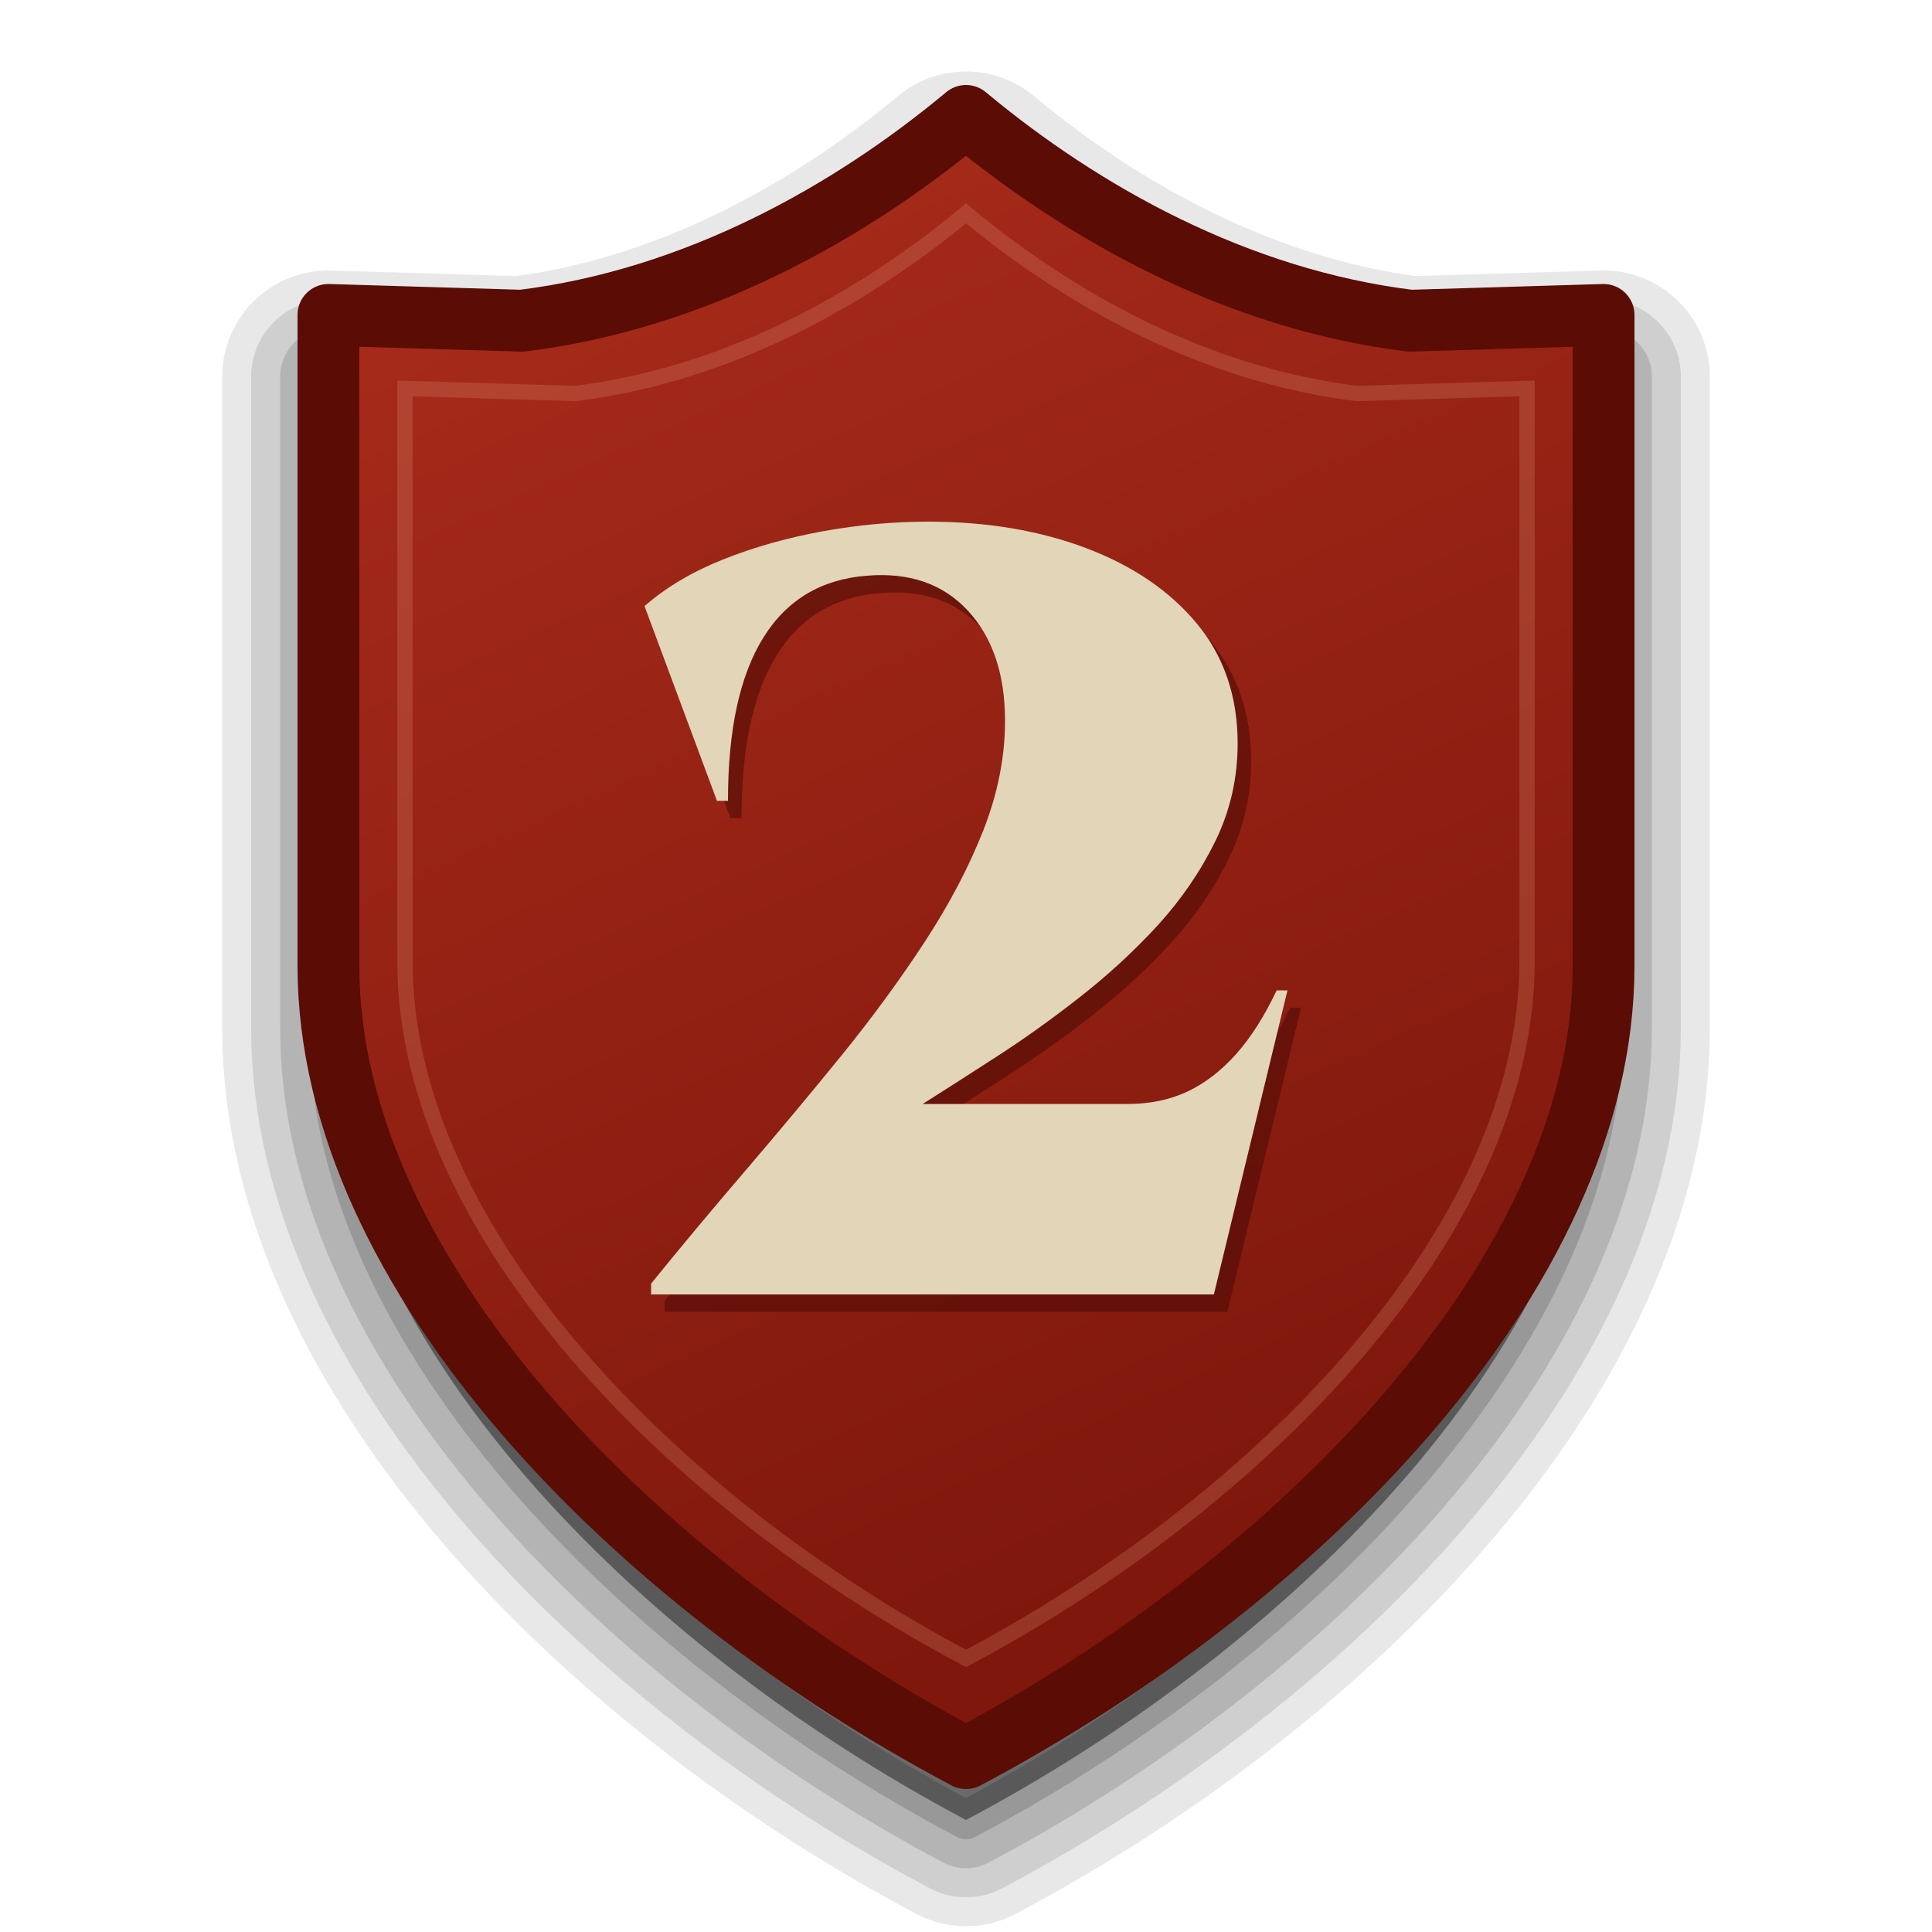
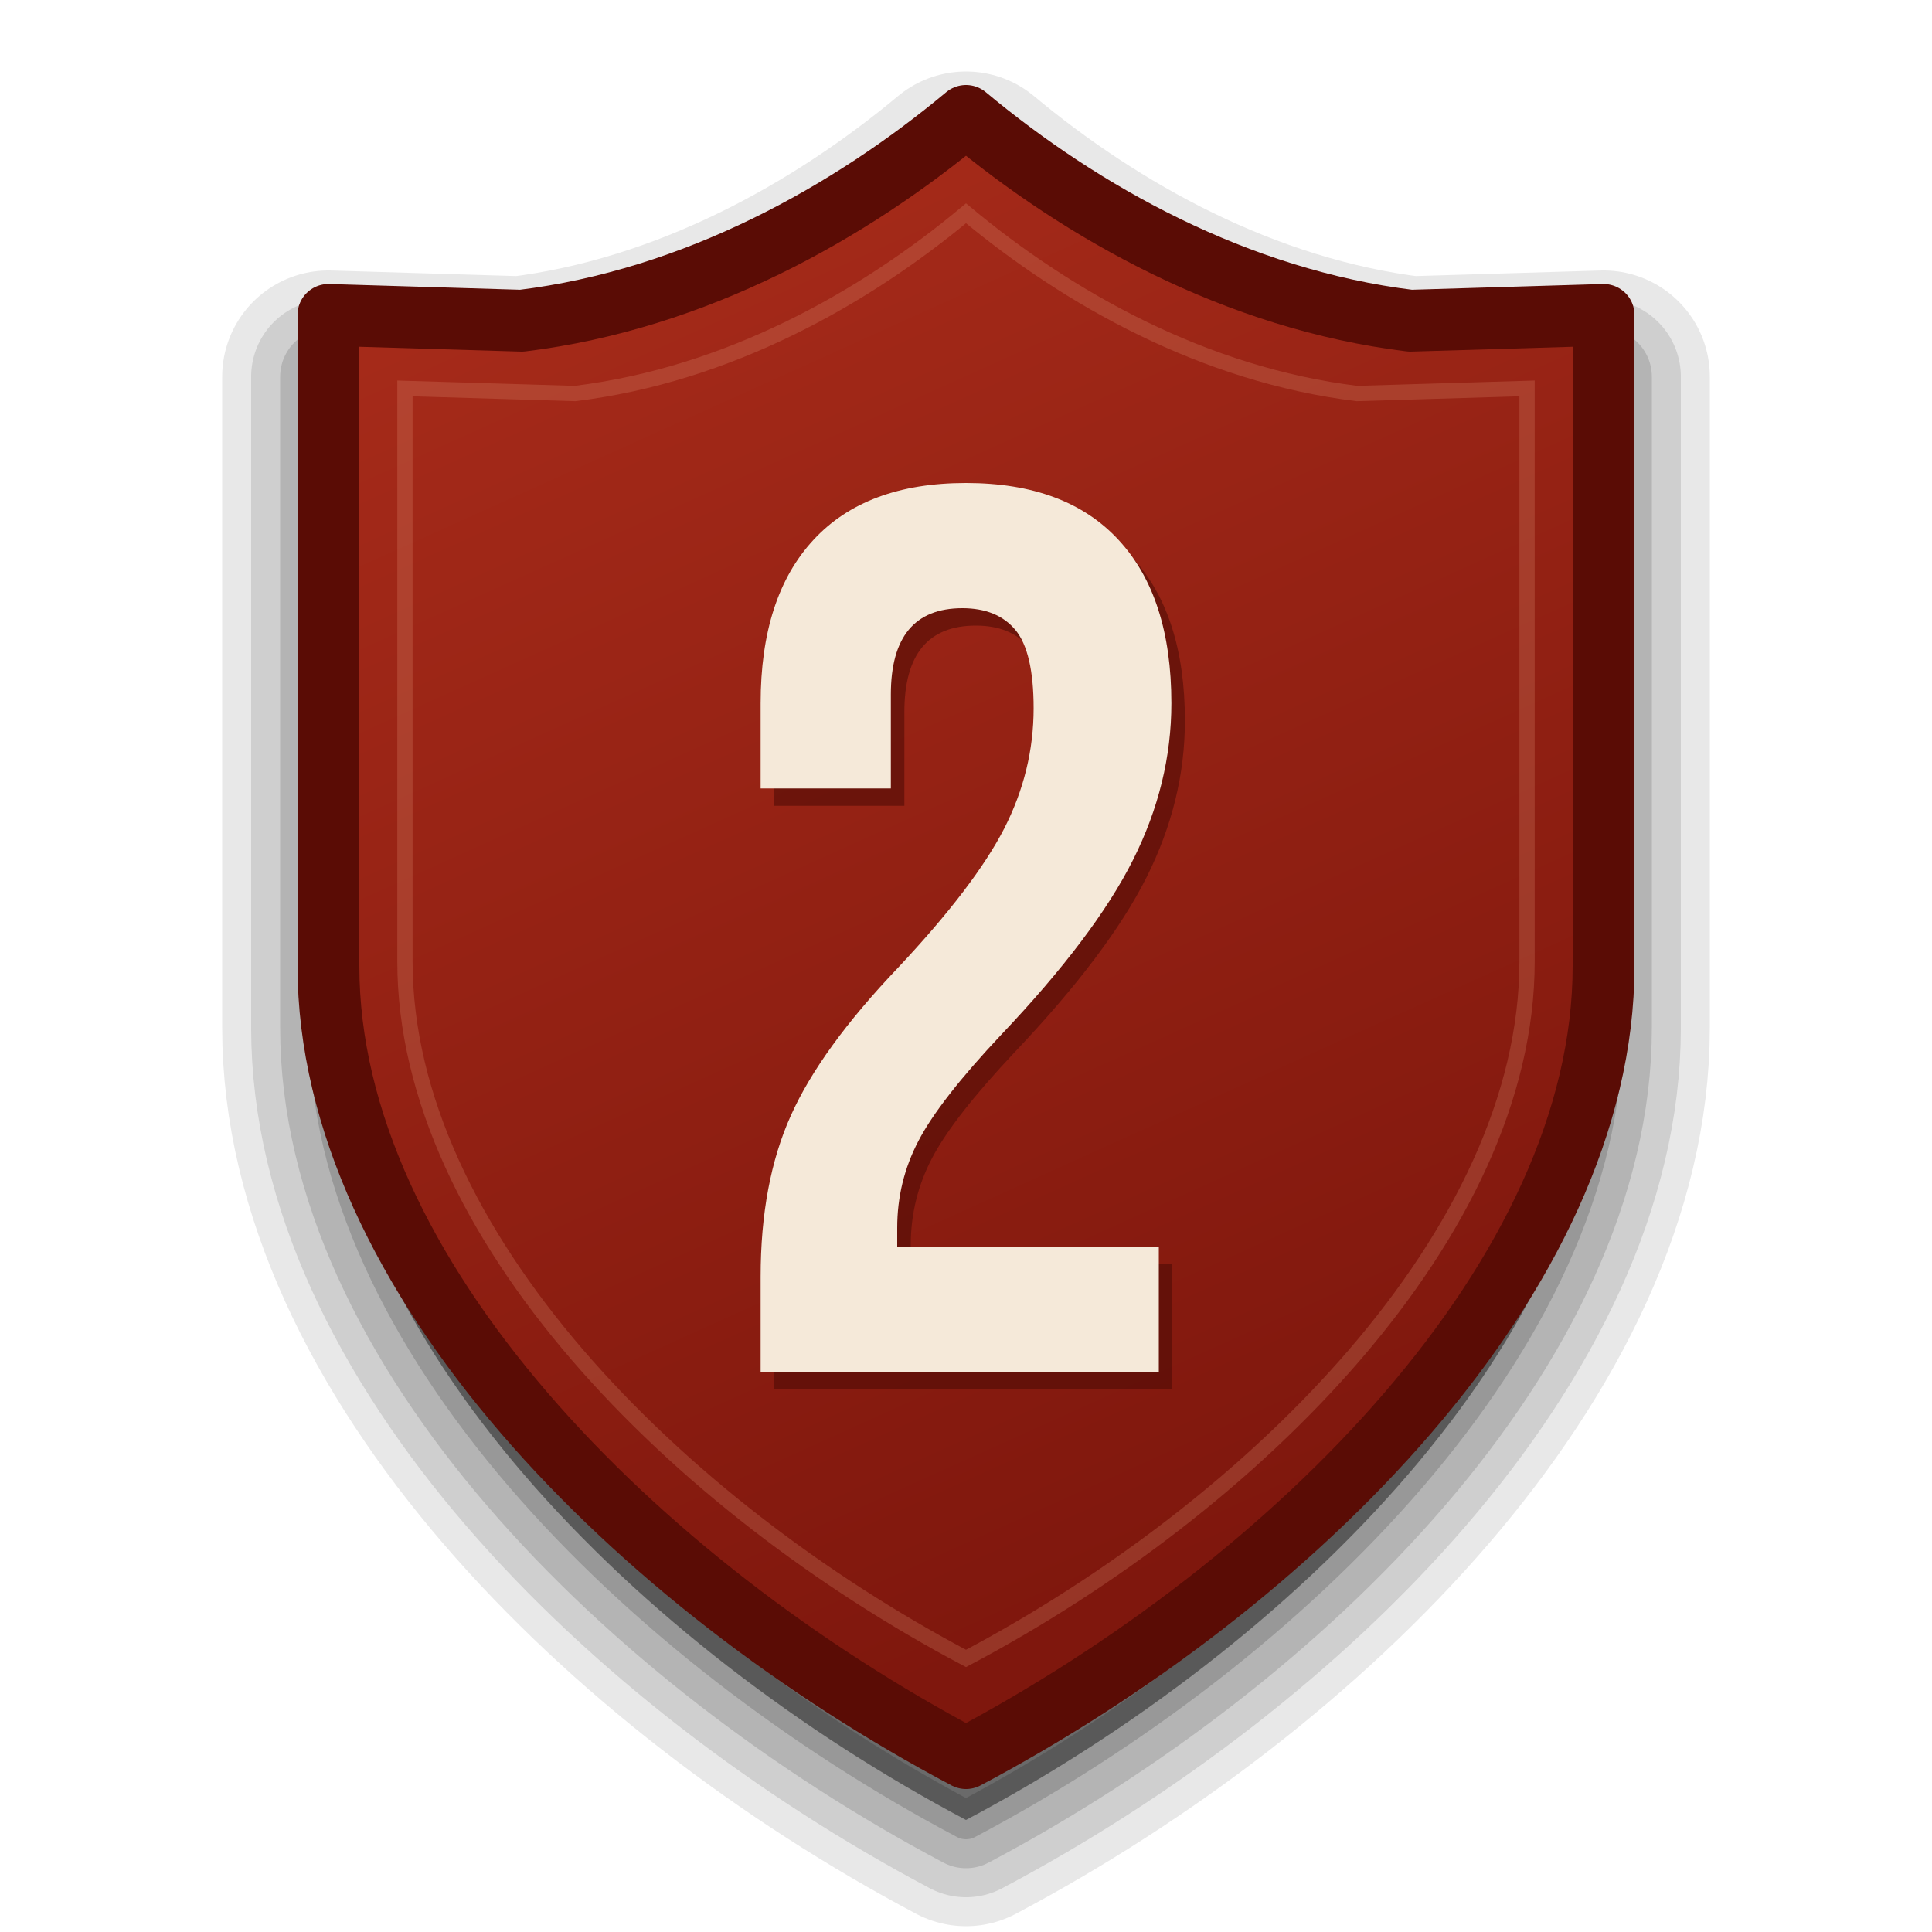
<svg xmlns="http://www.w3.org/2000/svg" viewBox="0 0 100 100">
  <defs>
    <linearGradient id="plus2-fill" x1="0" y1="0" x2=".35" y2="1">
      <stop offset="0" stop-color="#ab2d1b" />
      <stop offset="1" stop-color="#7f170d" />
    </linearGradient>
  </defs>
  <path d="M50 6C44 11 36 15.5 27 16.6L17 16.3L17 50C17 66 33 82 50 91C67 82 83 66 83 50L83 16.3L73 16.6C64 15.5 56 11 50 6Z" fill="#000" fill-opacity="0.09" stroke="#000" stroke-opacity="0.09" stroke-width="11" stroke-linejoin="round" transform="translate(0 3.2)" />
  <path d="M50 6C44 11 36 15.5 27 16.6L17 16.3L17 50C17 66 33 82 50 91C67 82 83 66 83 50L83 16.3L73 16.6C64 15.5 56 11 50 6Z" fill="#000" fill-opacity="0.11" stroke="#000" stroke-opacity="0.11" stroke-width="8" stroke-linejoin="round" transform="translate(0 3.2)" />
  <path d="M50 6C44 11 36 15.5 27 16.6L17 16.3L17 50C17 66 33 82 50 91C67 82 83 66 83 50L83 16.3L73 16.6C64 15.5 56 11 50 6Z" fill="#000" fill-opacity="0.13" stroke="#000" stroke-opacity="0.13" stroke-width="5" stroke-linejoin="round" transform="translate(0 3.2)" />
  <path d="M50 6C44 11 36 15.5 27 16.6L17 16.3L17 50C17 66 33 82 50 91C67 82 83 66 83 50L83 16.3L73 16.6C64 15.5 56 11 50 6Z" fill="#000" fill-opacity="0.16" stroke="#000" stroke-opacity="0.16" stroke-width="2" stroke-linejoin="round" transform="translate(0 3.2)" />
  <path d="M50 6C44 11 36 15.5 27 16.6L17 16.3L17 50C17 66 33 82 50 91C67 82 83 66 83 50L83 16.3L73 16.6C64 15.5 56 11 50 6Z" fill="url(#plus2-fill)" stroke="#5a0c05" stroke-width="3.2" stroke-linejoin="round" />
  <path d="M50 6C44 11 36 15.5 27 16.6L17 16.3L17 50C17 66 33 82 50 91C67 82 83 66 83 50L83 16.3L73 16.6C64 15.5 56 11 50 6Z" fill="none" stroke="#e9a27f" stroke-opacity=".22" stroke-width=".9" transform="translate(50 48) scale(.88) translate(-50 -48)" />
-   <path d="M37.11 41.45 33.36 31.37Q35.04 29.91 37.42 28.96Q39.8 28.01 42.58 27.5Q45.35 27 48.04 27Q52.58 27 56.22 28.37Q59.86 29.75 61.96 32.29Q64.06 34.84 64.06 38.48Q64.06 41.17 62.91 43.53Q61.76 45.88 59.92 47.9Q58.07 49.91 55.88 51.62Q53.7 53.33 51.57 54.7Q49.44 56.08 47.76 57.14H58.4Q60.08 57.14 61.46 56.5Q62.83 55.85 63.98 54.56Q65.13 53.27 66.08 51.26H66.64L62.83 67H33.7V66.44Q36.11 63.47 38.66 60.5Q41.2 57.53 43.59 54.59Q45.97 51.65 47.87 48.74Q49.78 45.82 50.9 42.97Q52.02 40.11 52.02 37.31Q52.02 33.67 50.08 31.59Q48.15 29.52 44.85 29.8Q41.32 30.08 39.5 33.02Q37.68 35.96 37.68 41.45Z" fill="#4a0a04" fill-opacity=".55" transform="translate(.7 .9)" />
-   <path d="M37.11 41.45 33.36 31.37Q35.04 29.91 37.42 28.96Q39.8 28.01 42.58 27.5Q45.35 27 48.04 27Q52.58 27 56.22 28.37Q59.86 29.75 61.96 32.29Q64.06 34.84 64.06 38.48Q64.06 41.17 62.91 43.53Q61.76 45.88 59.92 47.9Q58.07 49.91 55.88 51.62Q53.7 53.33 51.57 54.7Q49.44 56.08 47.76 57.14H58.4Q60.08 57.14 61.46 56.5Q62.83 55.85 63.98 54.56Q65.13 53.27 66.08 51.26H66.64L62.83 67H33.7V66.44Q36.11 63.47 38.66 60.5Q41.2 57.53 43.59 54.59Q45.97 51.65 47.87 48.74Q49.78 45.82 50.9 42.97Q52.02 40.11 52.02 37.31Q52.02 33.67 50.08 31.59Q48.15 29.52 44.85 29.8Q41.32 30.08 39.5 33.02Q37.68 35.96 37.68 41.45Z" fill="#e2d5b8" />
+   <path d="M39.37 66.08Q39.37 61.22 40.93 57.75Q42.48 54.28 46.5 50.07Q50.45 45.86 51.98 42.88Q53.5 39.9 53.5 36.66Q53.5 33.75 52.56 32.61Q51.62 31.48 49.81 31.48Q46.11 31.48 46.11 35.95V40.81H39.37V36.4Q39.37 30.9 42.1 27.95Q44.82 25 50 25Q55.18 25 57.9 27.95Q60.63 30.9 60.63 36.4Q60.63 40.55 58.65 44.5Q56.67 48.45 51.81 53.57Q48.64 56.94 47.54 59.05Q46.44 61.15 46.44 63.55V64.52H59.98V71H39.37Z" fill="#4a0a04" fill-opacity=".55" transform="translate(.7 .9)" />
+   <path d="M39.37 66.08Q39.37 61.22 40.93 57.75Q42.48 54.28 46.5 50.07Q50.45 45.86 51.98 42.88Q53.5 39.9 53.5 36.66Q53.5 33.75 52.56 32.61Q51.62 31.48 49.81 31.48Q46.11 31.48 46.11 35.95V40.81H39.37V36.4Q39.37 30.9 42.1 27.95Q44.82 25 50 25Q55.18 25 57.9 27.95Q60.63 30.9 60.63 36.4Q60.63 40.55 58.65 44.5Q56.67 48.45 51.81 53.57Q48.64 56.94 47.54 59.05Q46.44 61.15 46.44 63.55V64.52H59.98V71H39.37Z" fill="#f5e9d9" />
</svg>
